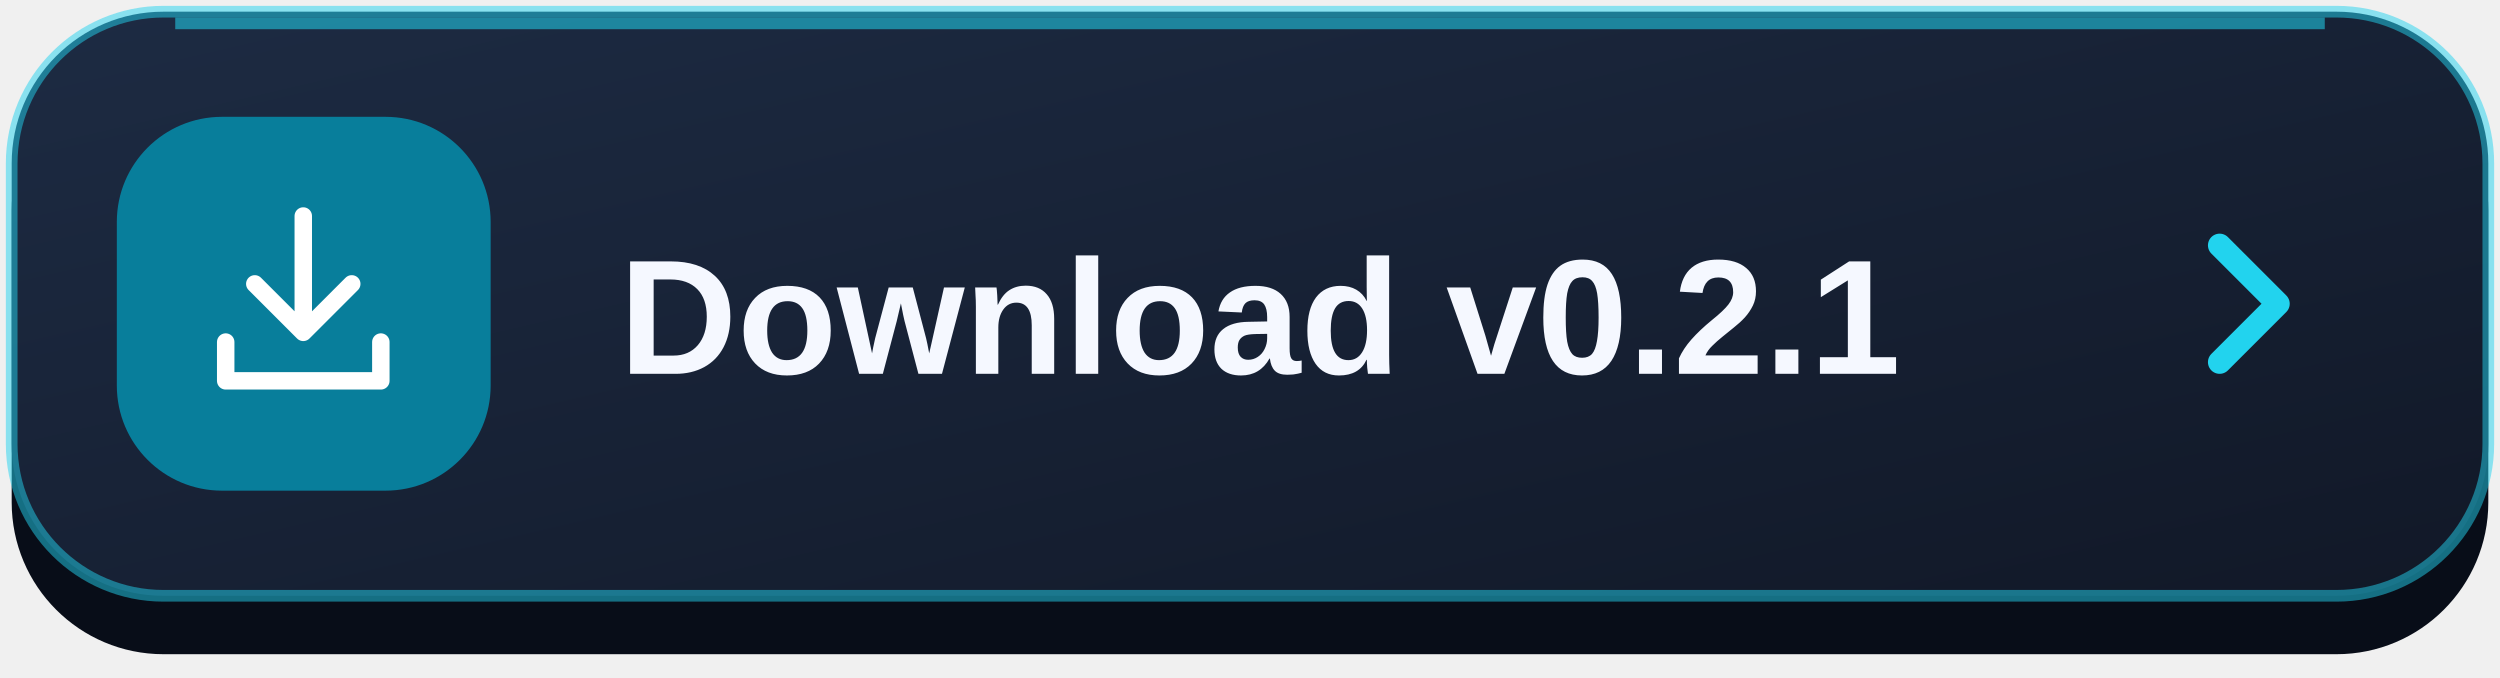
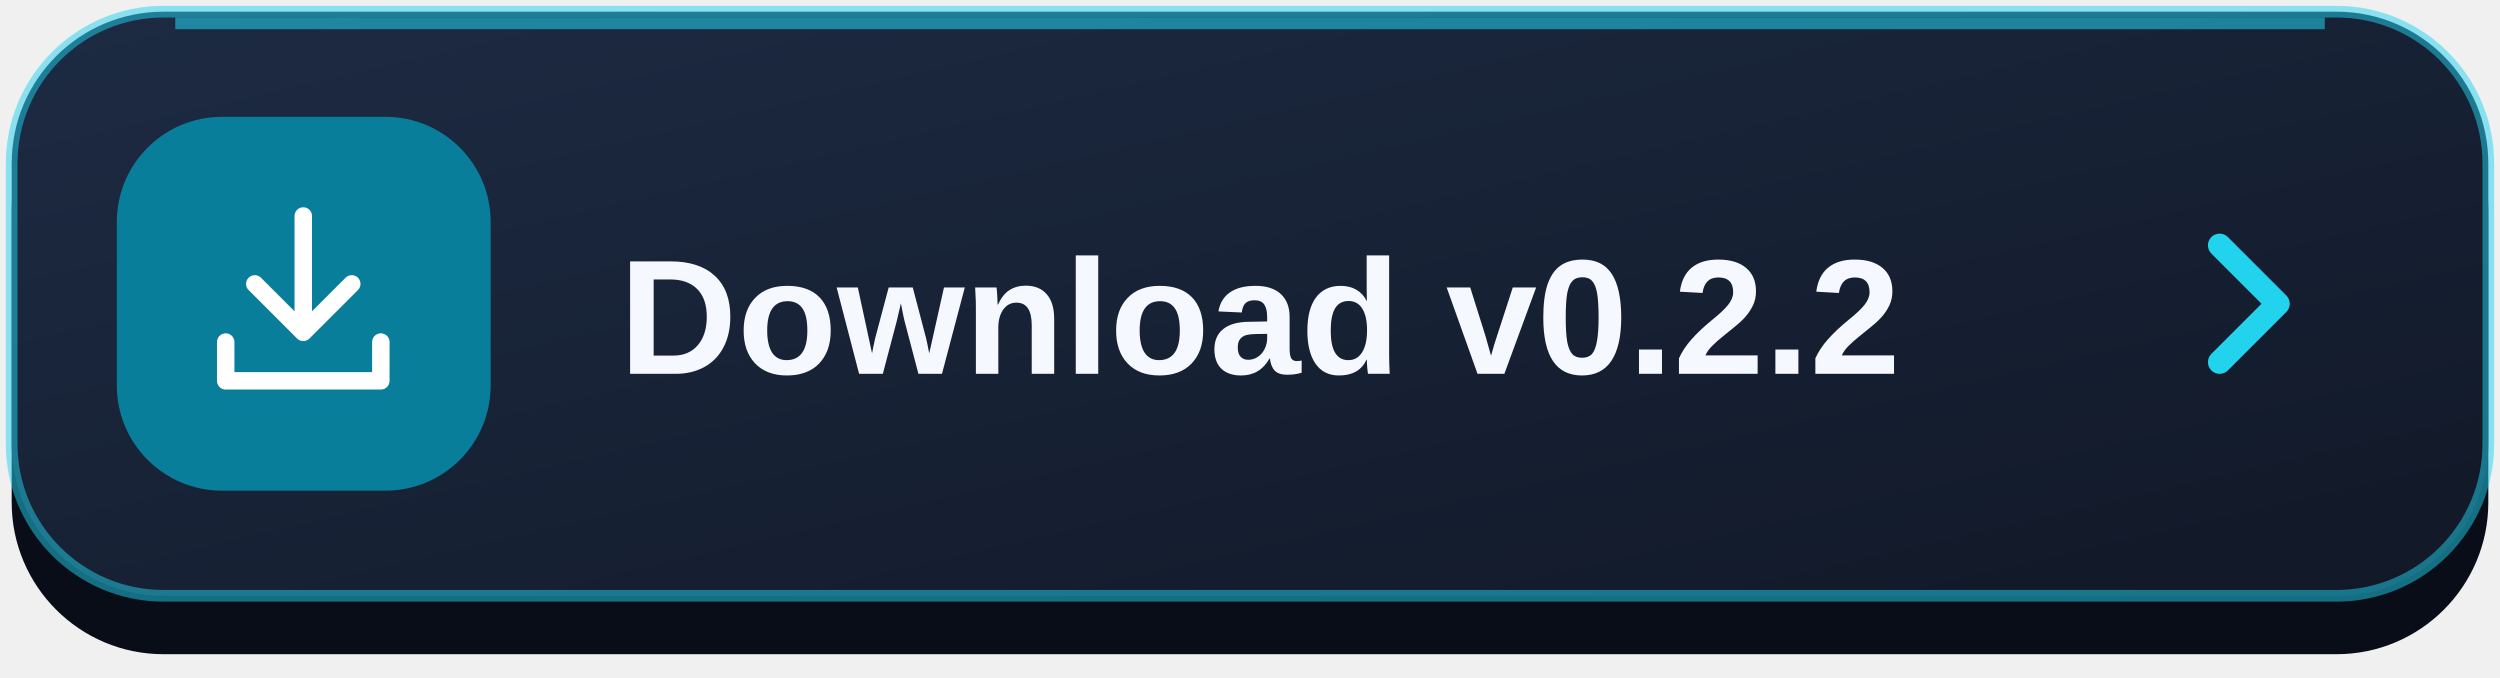
- <svg xmlns="http://www.w3.org/2000/svg" width="214" height="58" viewBox="0 0 214 58" role="img" aria-label="Download v0.2.1">
+ <svg xmlns="http://www.w3.org/2000/svg" width="214" height="58" viewBox="0 0 214 58" role="img" aria-label="Download v0.2.2">
  <defs>
    <linearGradient id="body" x2="1" y2="1">
      <stop stop-color="#1d2b43" />
      <stop offset="1" stop-color="#111827" />
    </linearGradient>
    <linearGradient id="accent">
      <stop stop-color="#087e9b" />
      <stop offset="1" stop-color="#22d3ee" />
    </linearGradient>
  </defs>
  <rect x="1" y="5" width="212" height="51" rx="13" fill="#080d18" />
  <rect x="1" y="1" width="212" height="50" rx="13" fill="url(#body)" stroke="#22d3ee" stroke-opacity=".5" />
  <path d="M15 2h184" stroke="#22d3ee" stroke-opacity=".55" />
  <rect x="10" y="10" width="32" height="32" rx="9" fill="#087e9b" />
  <g transform="translate(16 16) scale(.83)" fill="none" stroke="#fff" stroke-width="1.8" stroke-linecap="round" stroke-linejoin="round">
    <path d="M12 3v12m-5-5 5 5 5-5M4 16v4h16v-4" />
  </g>
-   <text x="53" y="32" fill="#f5f8ff" font-family="Arial,Helvetica,sans-serif" font-size="14" font-weight="700">Download v0.2.1</text>
+   <text x="53" y="32" fill="#f5f8ff" font-family="Arial,Helvetica,sans-serif" font-size="14" font-weight="700">Download v0.2.2</text>
  <path d="m190 21 5 5-5 5" fill="none" stroke="#22d3ee" stroke-width="2" stroke-linecap="round" stroke-linejoin="round" />
</svg>
